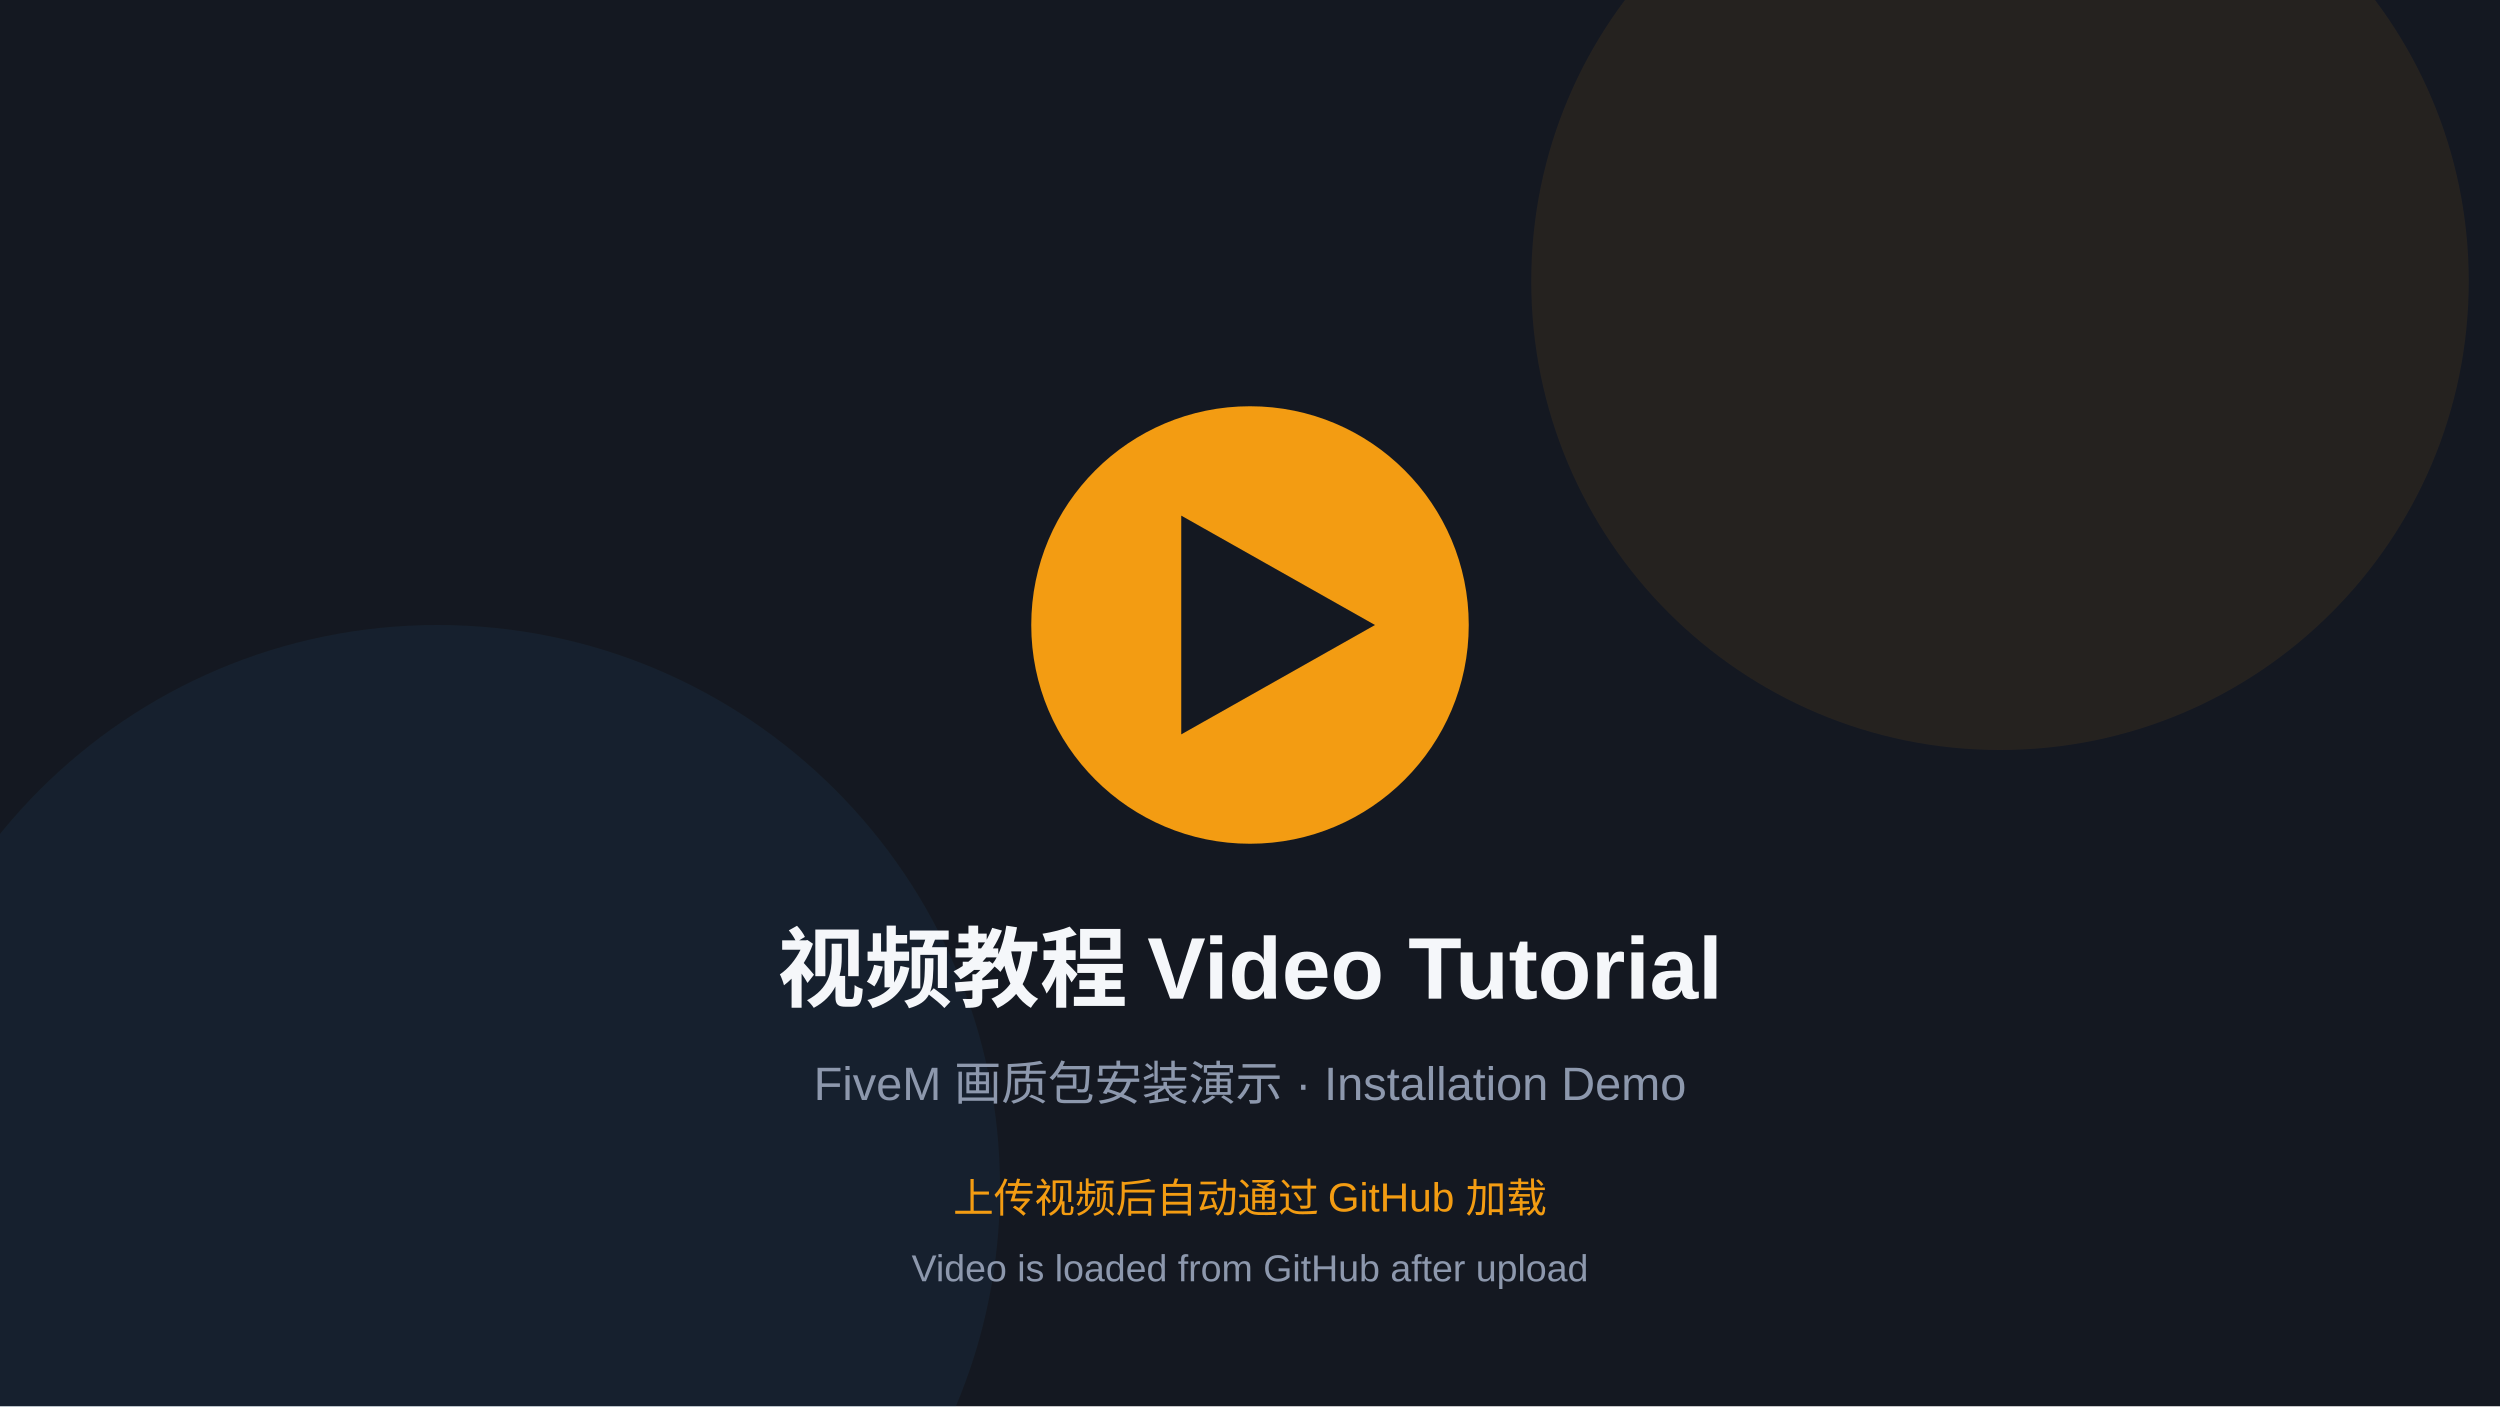
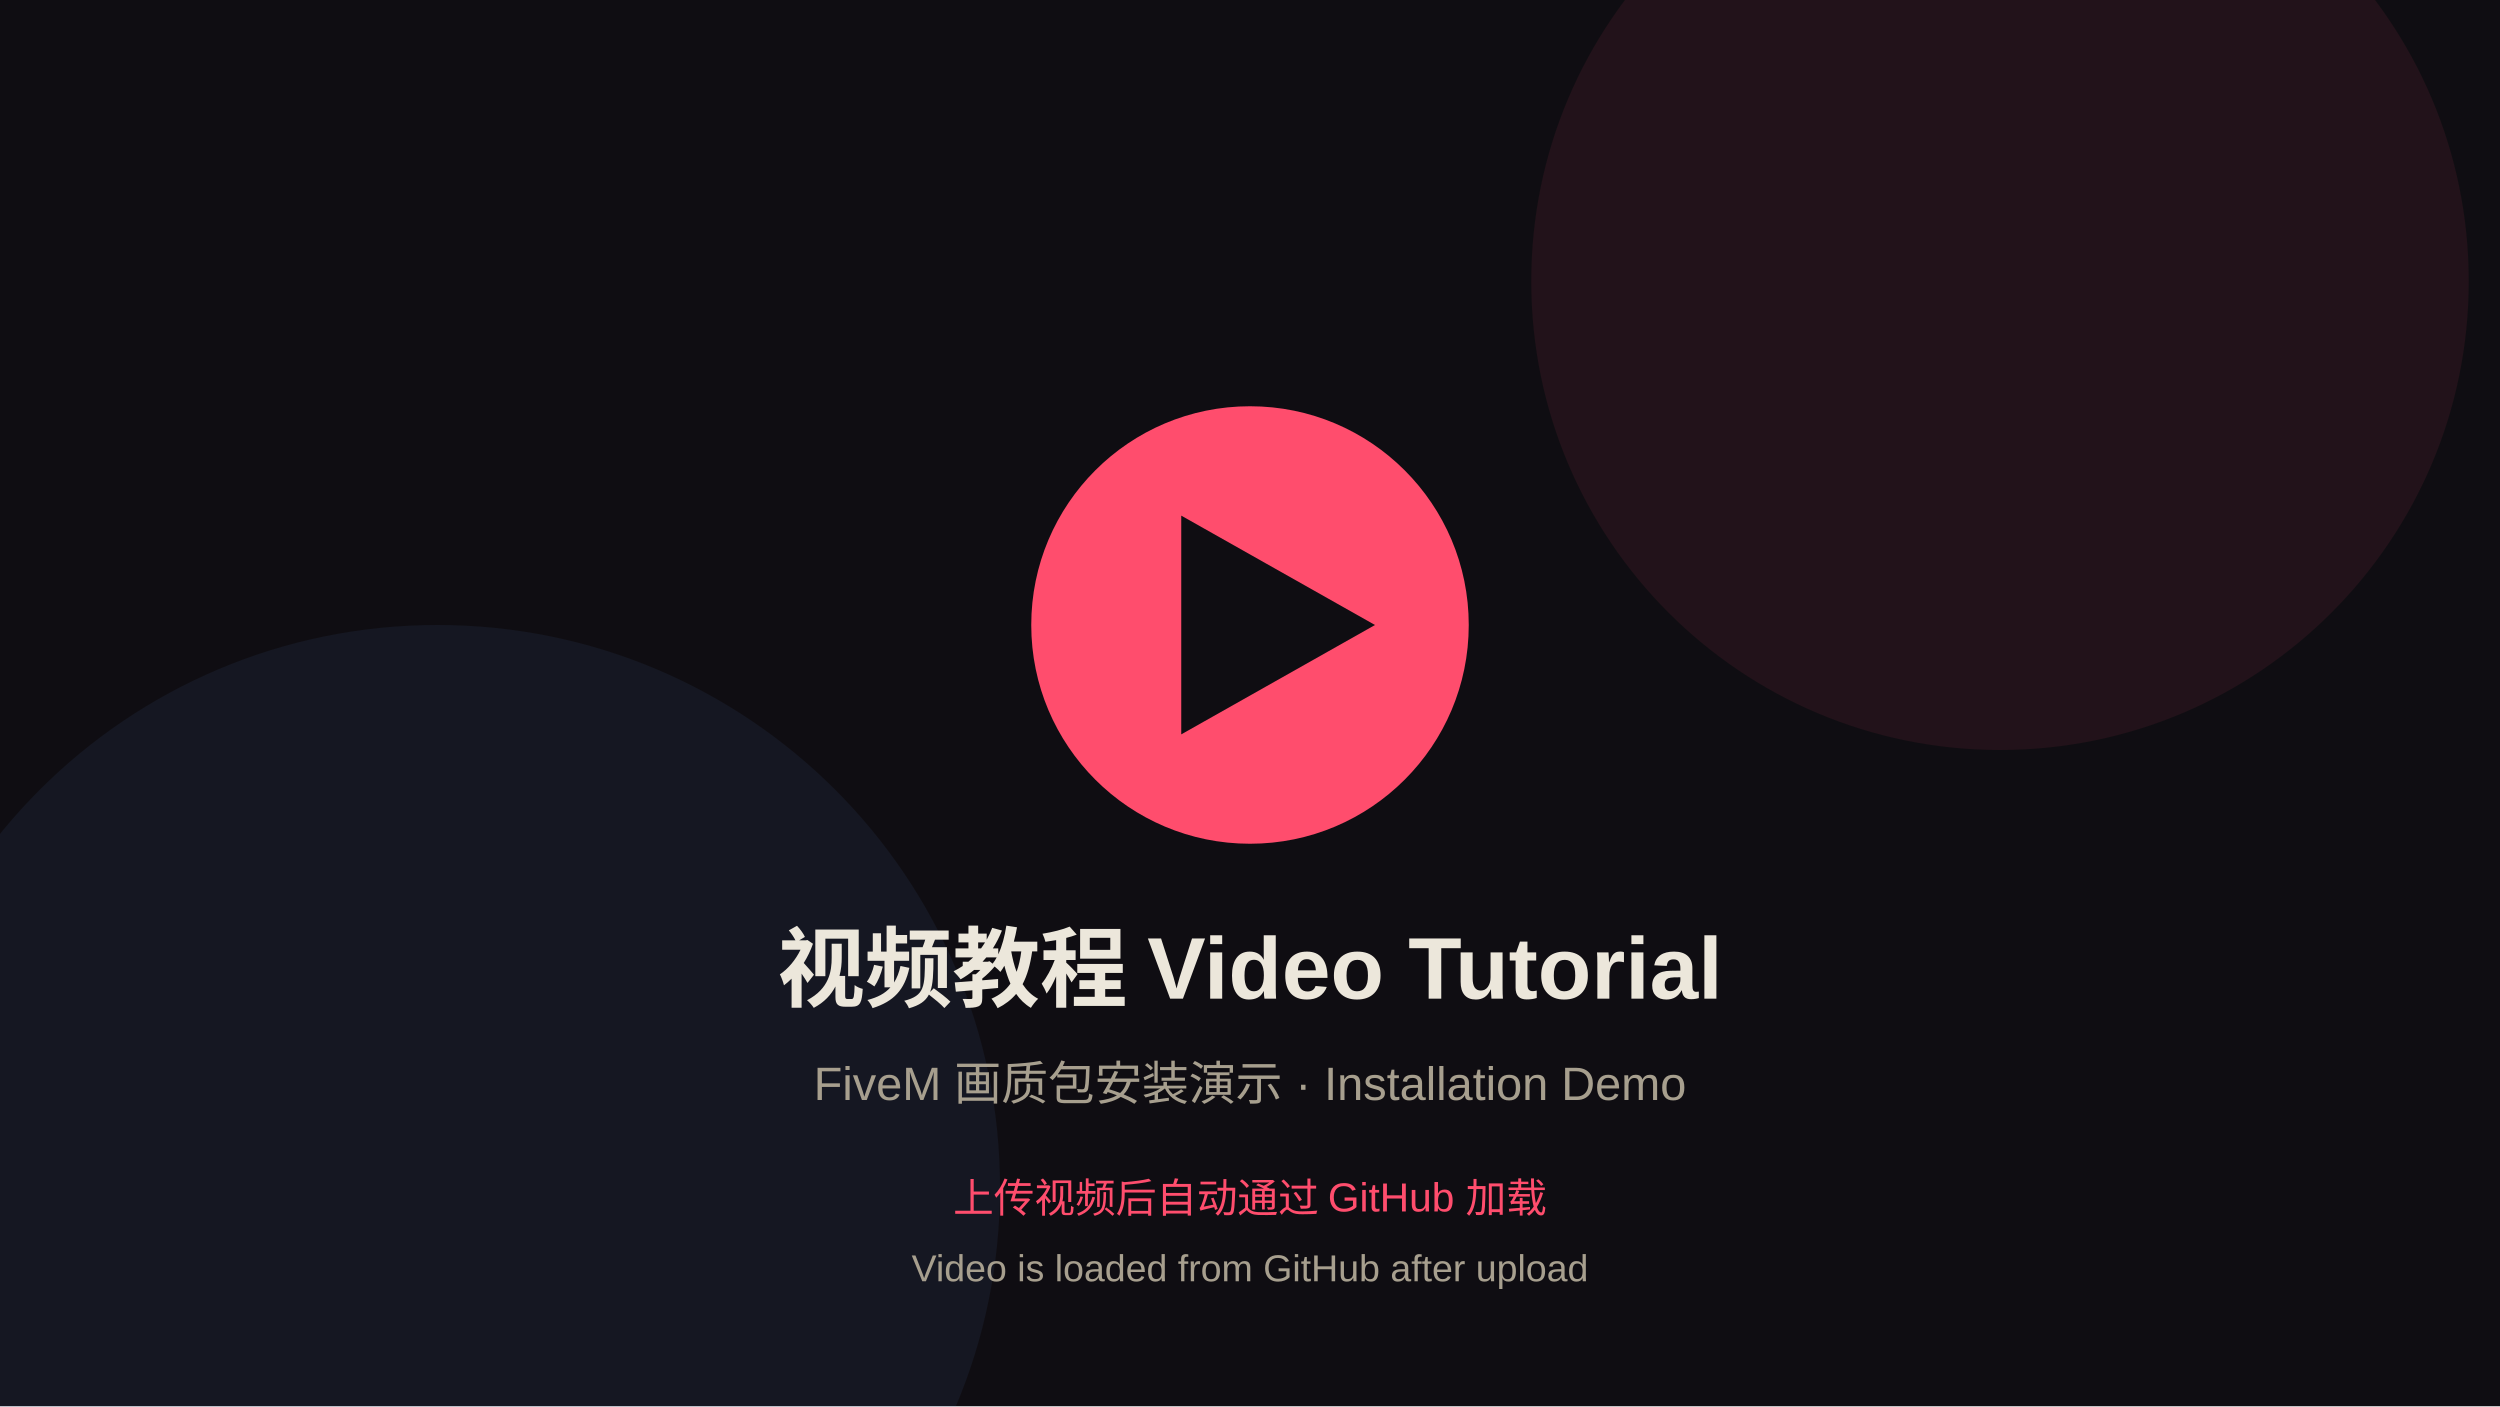
<svg xmlns="http://www.w3.org/2000/svg" width="800" height="450" viewBox="0 0 800 450" font-family="'Microsoft YaHei','Segoe UI',Arial,sans-serif">
-   <rect width="800" height="450" fill="#141821" />
-   <circle cx="640" cy="90" r="150" fill="#f39c12" opacity="0.08" />
-   <circle cx="140" cy="380" r="180" fill="#3498db" opacity="0.07" />
-   <circle cx="400" cy="200" r="70" fill="#f39c12" />
-   <path d="M 378 165 L 378 235 L 440 200 z" fill="#141821" />
-   <text x="400" y="320" text-anchor="middle" font-size="28" font-weight="bold" fill="#f5f7fa">视频教程 Video Tutorial</text>
-   <text x="400" y="352" text-anchor="middle" font-size="15" fill="#8d98ad">FiveM 画质包安装演示 · Installation Demo</text>
-   <text x="400" y="388" text-anchor="middle" font-size="13" fill="#f39c12">上传视频后自动通过 GitHub 加载</text>
-   <text x="400" y="410" text-anchor="middle" font-size="12" fill="#8d98ad">Video is loaded from GitHub after upload</text>
+   <rect width="800" height="450" fill="#0f0d12" />
+   <circle cx="640" cy="90" r="150" fill="#ff4d6d" opacity="0.08" />
+   <circle cx="140" cy="380" r="180" fill="#6ba6ff" opacity="0.07" />
+   <circle cx="400" cy="200" r="70" fill="#ff4d6d" />
+   <path d="M 378 165 L 378 235 L 440 200 z" fill="#0f0d12" />
+   <text x="400" y="320" text-anchor="middle" font-size="28" font-weight="bold" fill="#ece7db">视频教程 Video Tutorial</text>
+   <text x="400" y="352" text-anchor="middle" font-size="15" fill="#a79f8e">FiveM 画质包安装演示 · Installation Demo</text>
+   <text x="400" y="388" text-anchor="middle" font-size="13" fill="#ff4d6d">上传视频后自动通过 GitHub 加载</text>
+   <text x="400" y="410" text-anchor="middle" font-size="12" fill="#a79f8e">Video is loaded from GitHub after upload</text>
</svg>
